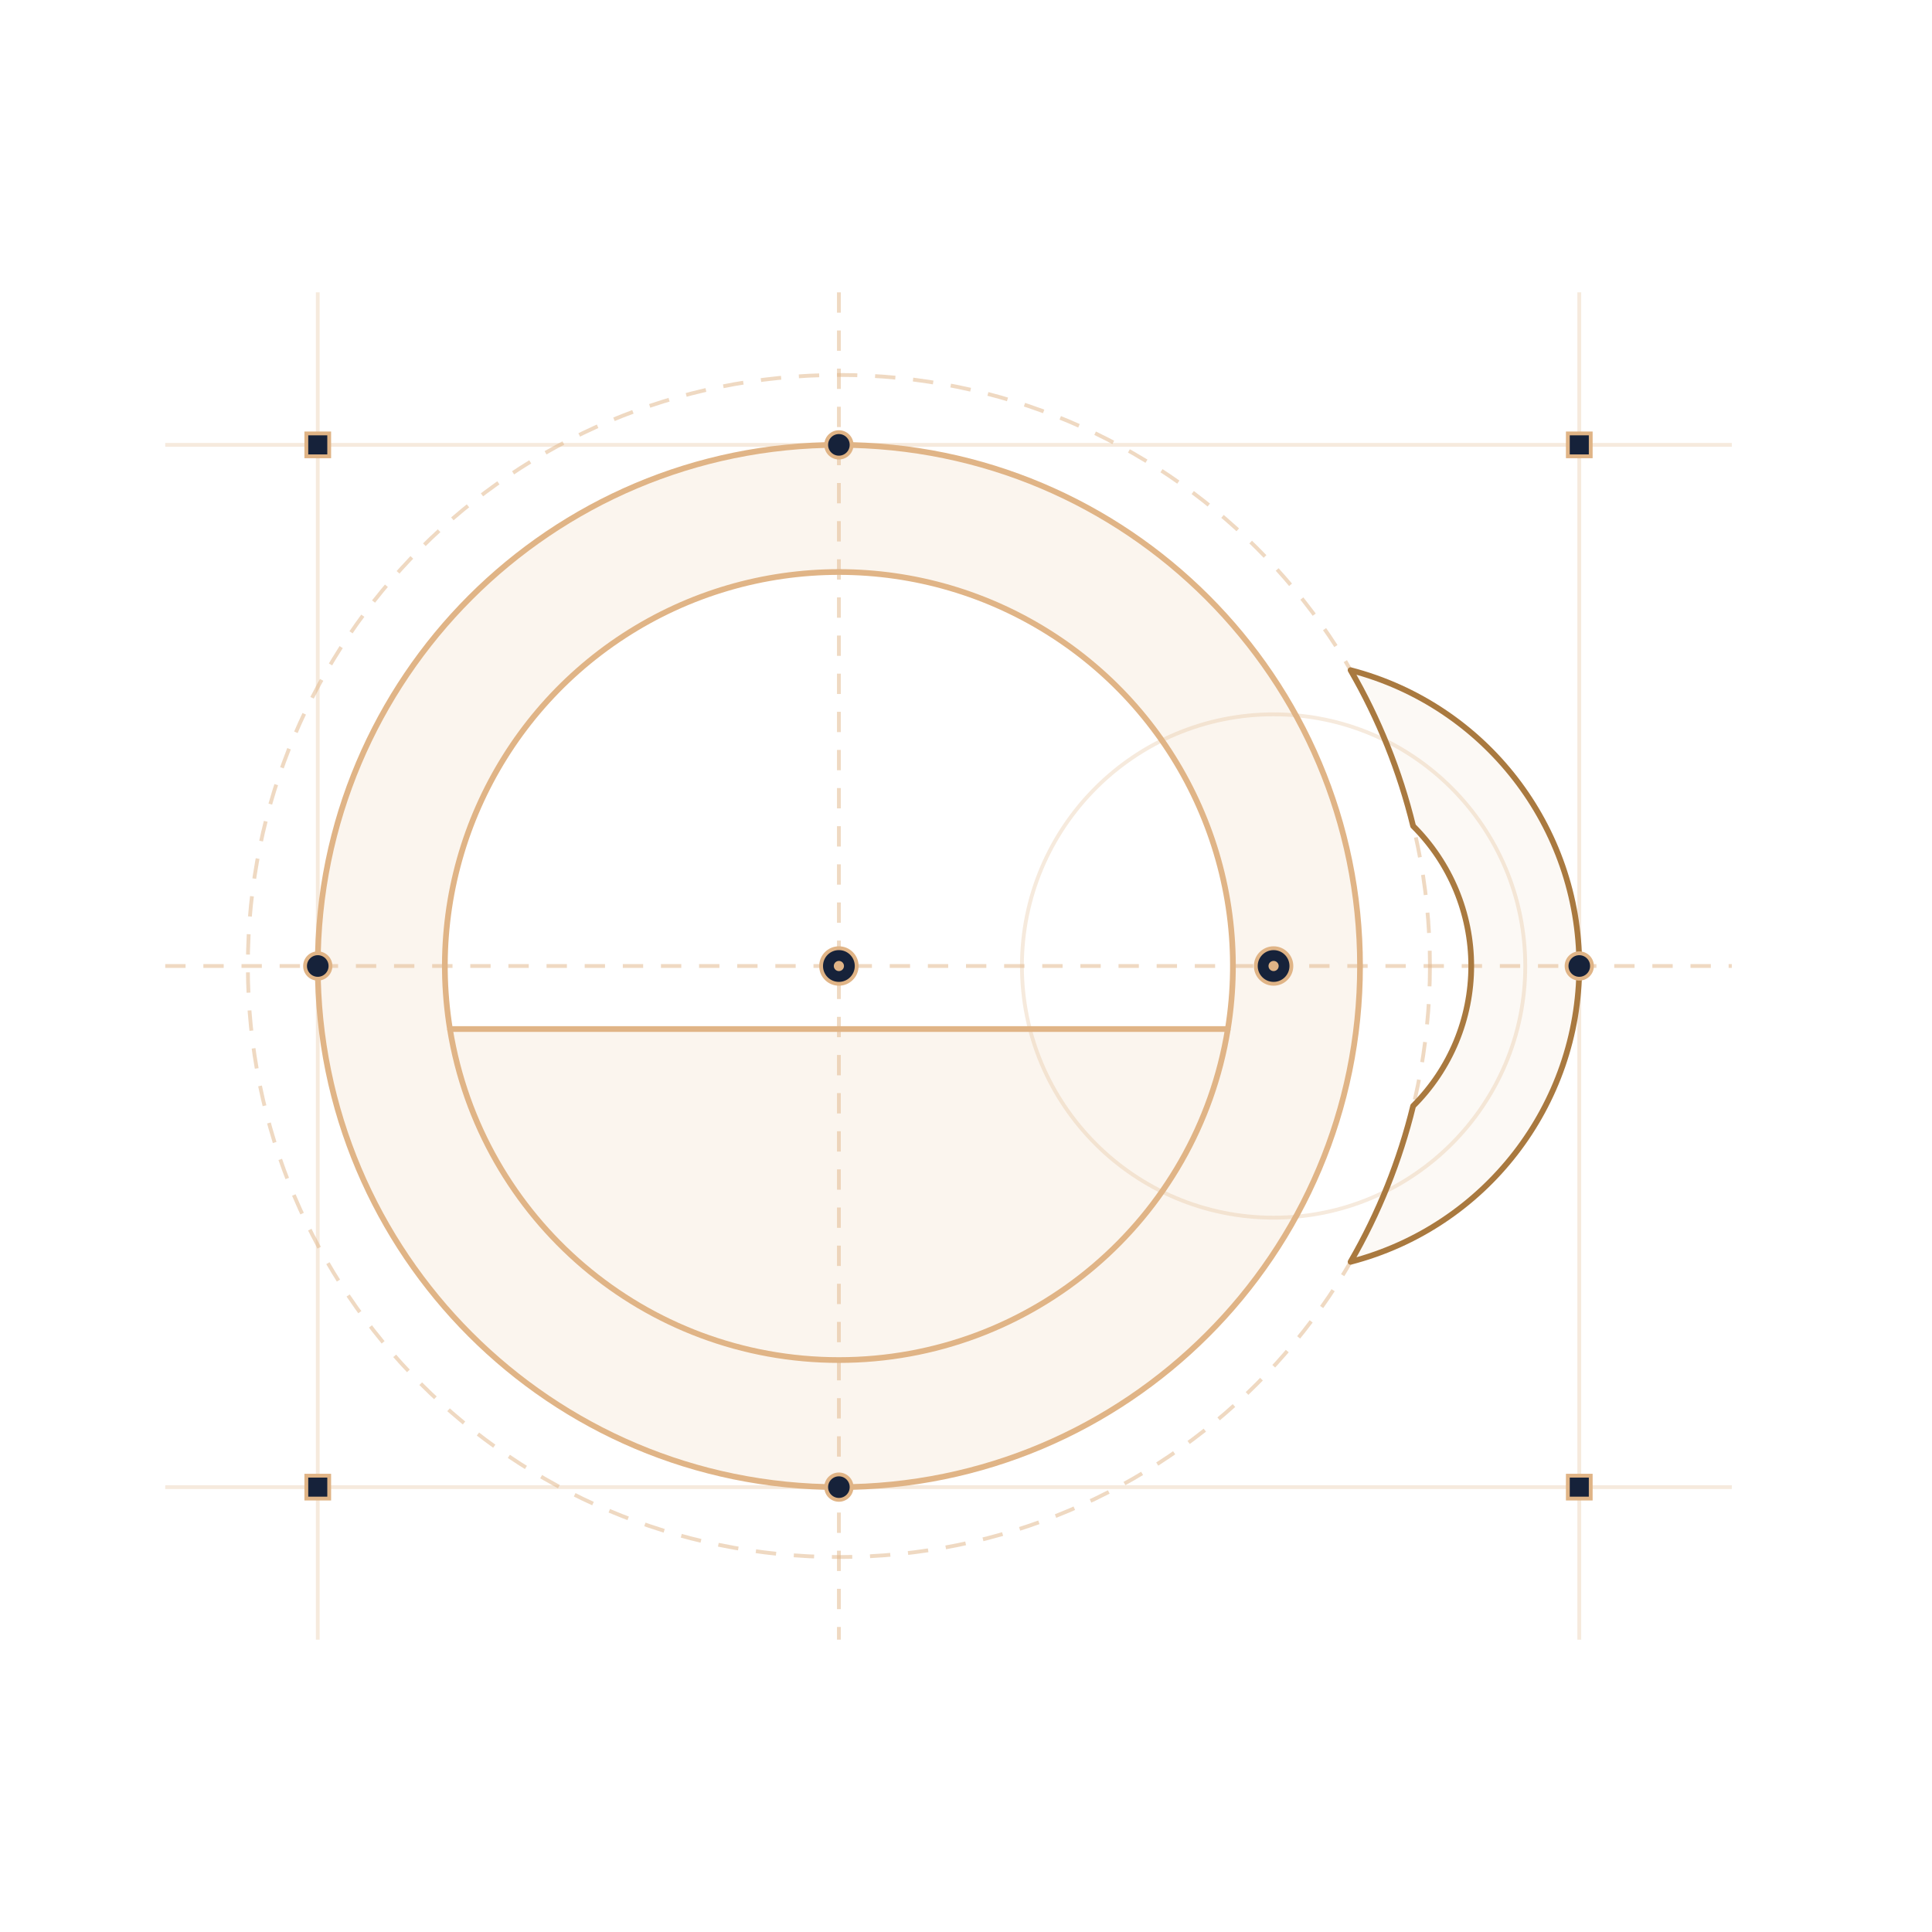
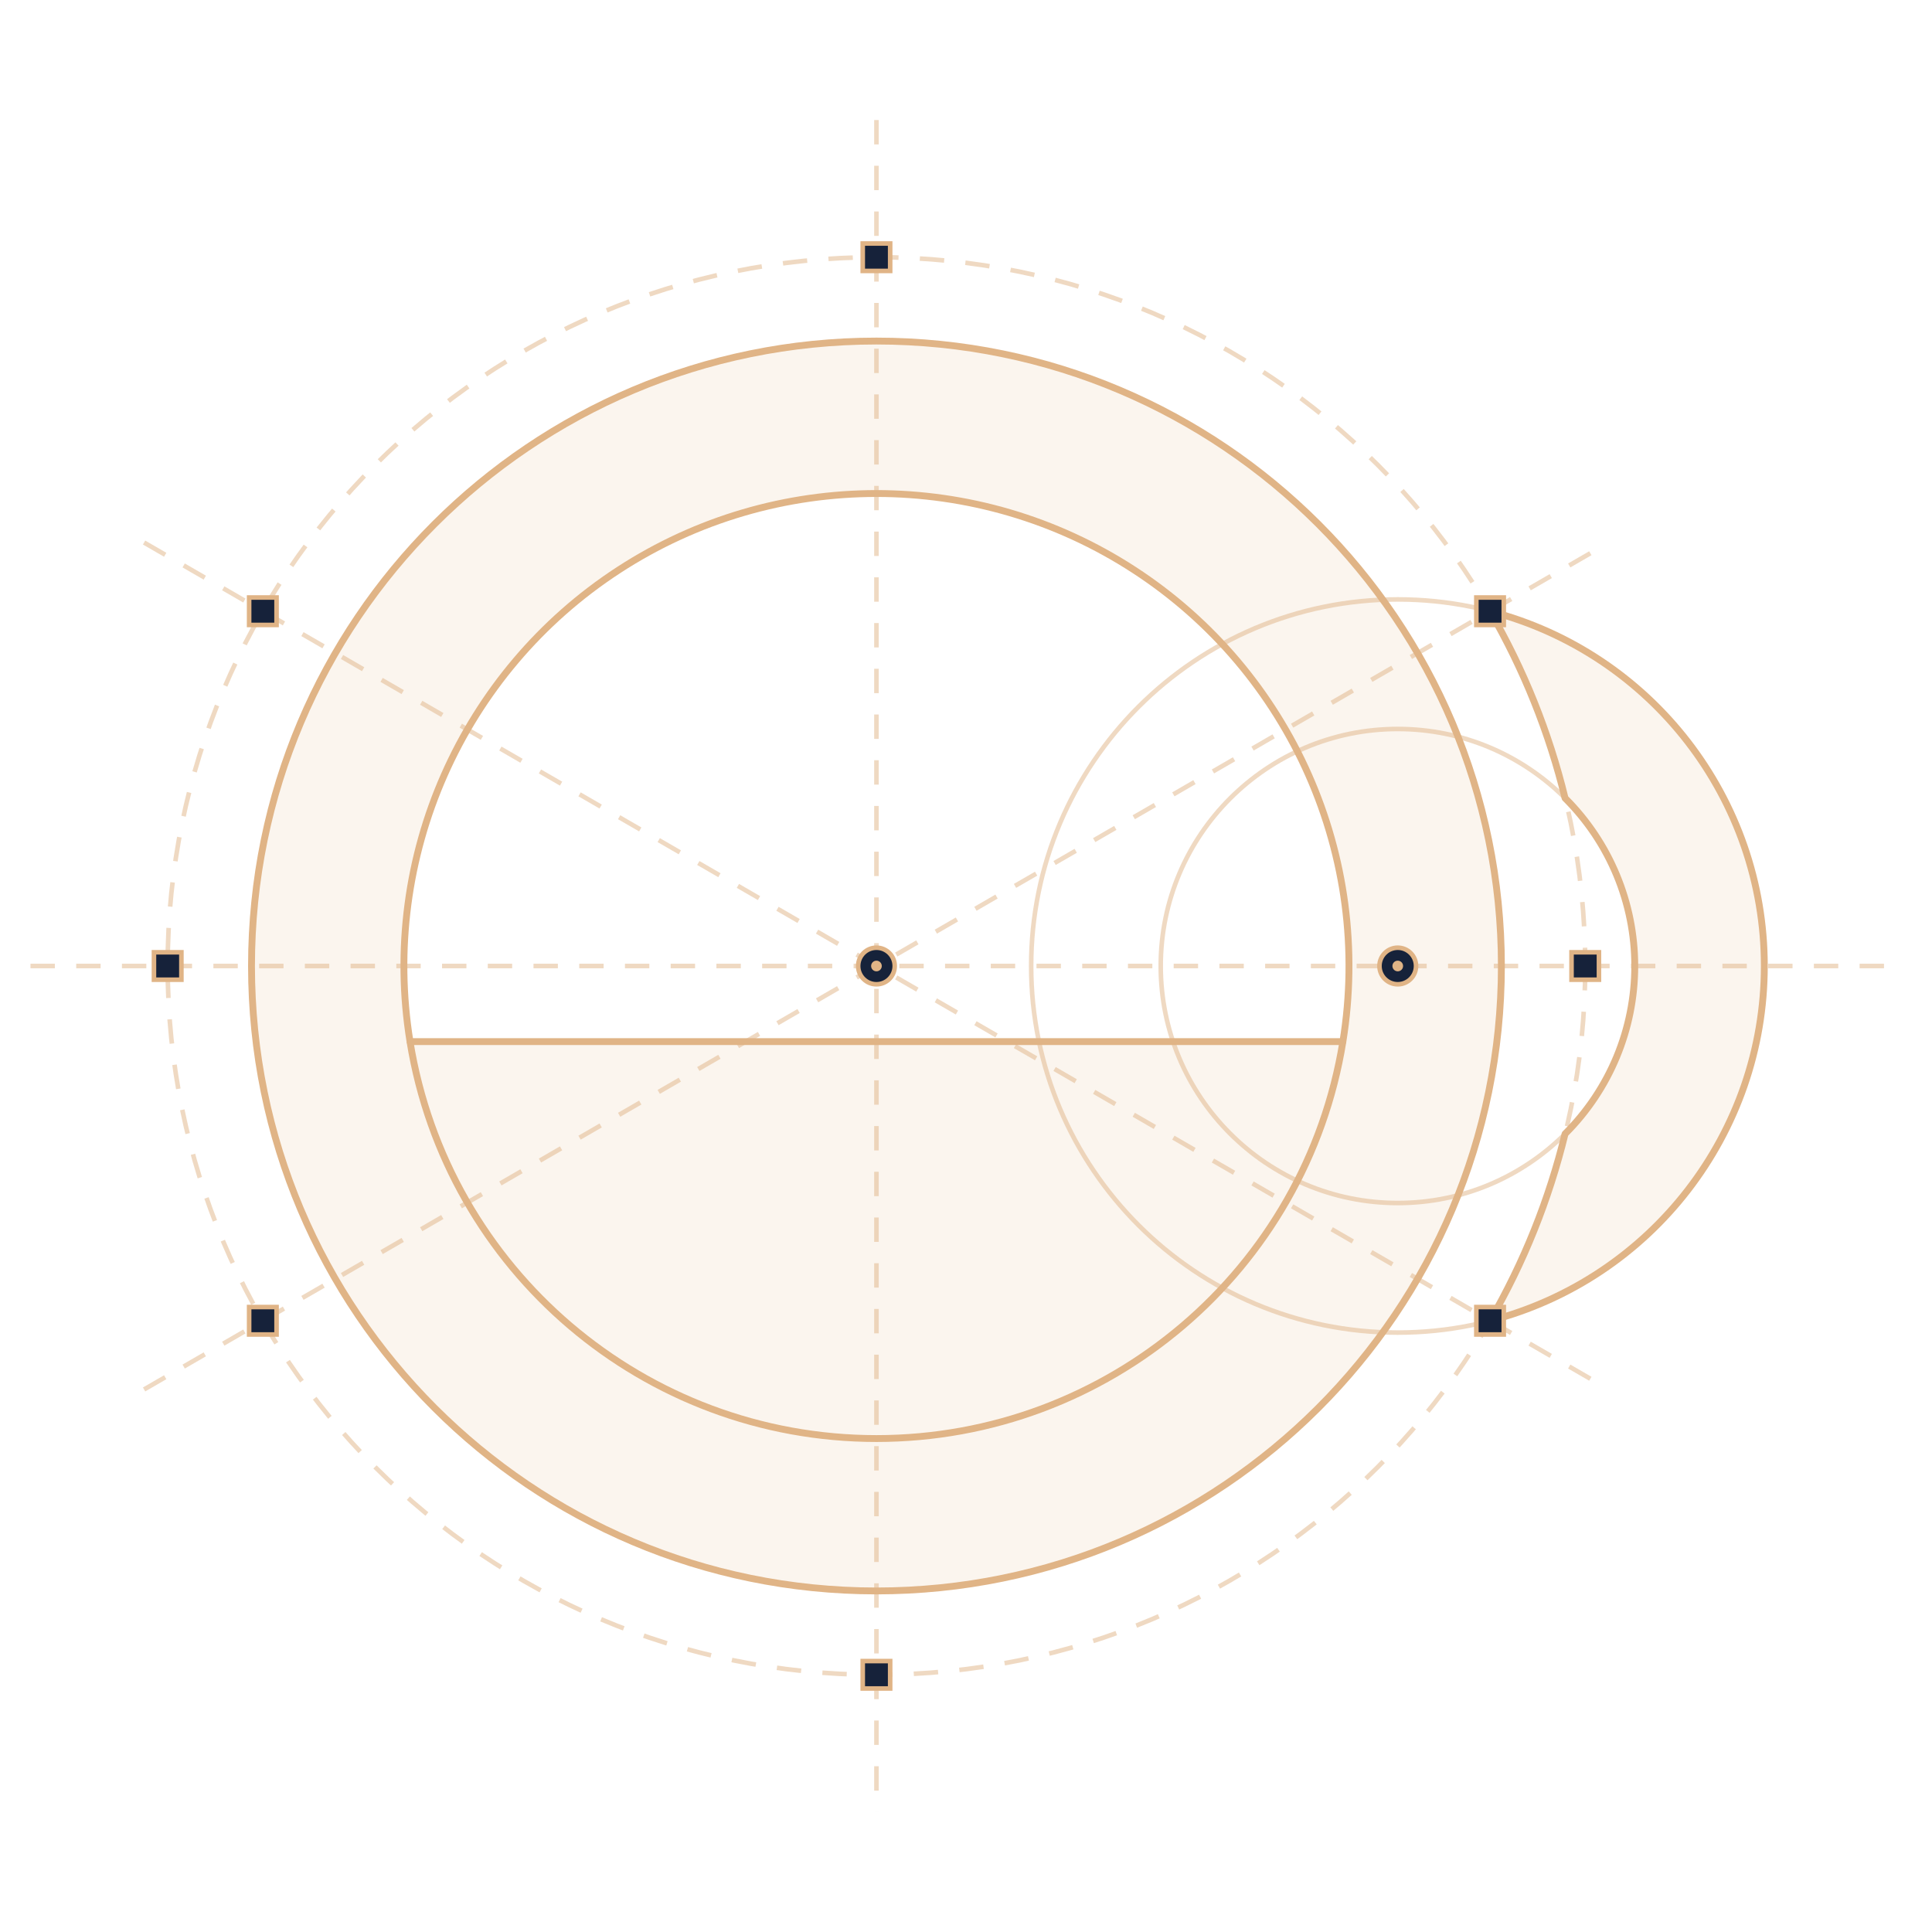
- <svg xmlns="http://www.w3.org/2000/svg" viewBox="-22 -22 152 152" fill="none">
-   <g stroke="none">
-     <path fill="rgba(224,180,134,.14)" fill-rule="evenodd" d="M 3 54 A 41 41 0 1 1 85 54 A 41 41 0 1 1 3 54 Z M 13.399 58.96 A 31 31 0 1 1 74.601 58.96 Z" />
-     <path fill="rgba(224,180,134,.08)" d="M 84.256 30.725 A 24.05 24.05 0 0 1 84.256 77.275 A 46.5 46.5 0 0 0 89.177 65.014 A 15.55 15.55 0 0 0 89.177 42.986 A 46.5 46.5 0 0 0 84.256 30.725 Z" />
+ <svg xmlns="http://www.w3.org/2000/svg" viewBox="-13.5 -9.375 126.75 126.75" fill="none">
+   <g fill="rgba(224,180,134,.14)" stroke="none">
+     <path fill-rule="evenodd" d="M 3 54 A 41 41 0 1 1 85 54 A 41 41 0 1 1 3 54 Z M 13.399 58.96 A 31 31 0 1 1 74.601 58.96 Z" />
+     <path d="M 84.256 30.725 A 24.05 24.05 0 0 1 84.256 77.275 A 46.5 46.5 0 0 0 89.177 65.014 A 15.55 15.55 0 0 0 89.177 42.986 A 46.5 46.5 0 0 0 84.256 30.725 Z" />
  </g>
-   <g stroke="rgba(224,180,134,.28)" stroke-width="0.3">
-     <line x1="3" y1="1" x2="3" y2="107" />
-     <line x1="102.25" y1="1" x2="102.25" y2="107" />
-     <line x1="-9" y1="13" x2="114.25" y2="13" />
-     <line x1="-9" y1="95" x2="114.25" y2="95" />
-     <circle cx="78.2" cy="54" r="19.8" />
+   <g stroke="rgba(224,180,134,.5)" stroke-width="0.3">
+     <circle cx="78.2" cy="54" r="24.05" />
+     <circle cx="78.2" cy="54" r="15.55" />
  </g>
  <g stroke="rgba(224,180,134,.5)" stroke-width="0.3" stroke-dasharray="1.6 1.4">
-     <line x1="-9" y1="54" x2="114.25" y2="54" />
-     <line x1="44" y1="1" x2="44" y2="107" />
    <circle cx="44" cy="54" r="46.5" />
+     <line x1="-11.5" y1="54" x2="111.25" y2="54" />
+     <line x1="44" y1="-1.5" x2="44" y2="109.5" />
+     <line x1="-4.047" y1="26.22" x2="92.047" y2="81.78" />
+     <line x1="-4.047" y1="81.78" x2="92.047" y2="26.22" />
  </g>
-   <g fill="none" stroke-width="0.45" stroke-linejoin="round">
-     <path stroke="#E0B486" fill-rule="evenodd" d="M 3 54 A 41 41 0 1 1 85 54 A 41 41 0 1 1 3 54 Z M 13.399 58.96 A 31 31 0 1 1 74.601 58.96 Z" />
-     <path stroke="#E0B486" d="M 74.601 58.96 A 31 31 0 0 1 13.399 58.96" />
-     <path stroke="#A9793F" d="M 84.256 30.725 A 24.05 24.05 0 0 1 84.256 77.275 A 46.5 46.5 0 0 0 89.177 65.014 A 15.55 15.55 0 0 0 89.177 42.986 A 46.5 46.5 0 0 0 84.256 30.725 Z" />
+   <g stroke="#E0B486" stroke-width="0.45" stroke-linejoin="round">
+     <path fill-rule="evenodd" d="M 3 54 A 41 41 0 1 1 85 54 A 41 41 0 1 1 3 54 Z M 13.399 58.96 A 31 31 0 1 1 74.601 58.96 Z" />
+     <path d="M 74.601 58.96 A 31 31 0 0 1 13.399 58.96" />
+     <path d="M 84.256 30.725 A 24.05 24.05 0 0 1 84.256 77.275 A 46.5 46.5 0 0 0 89.177 65.014 A 15.55 15.55 0 0 0 89.177 42.986 A 46.5 46.5 0 0 0 84.256 30.725 Z" />
  </g>
  <g fill="#16223A" stroke="#E0B486" stroke-width="0.3">
-     <rect x="2.1" y="12.1" width="1.8" height="1.8" />
-     <rect x="101.35" y="12.1" width="1.8" height="1.8" />
-     <rect x="2.1" y="94.1" width="1.8" height="1.8" />
-     <rect x="101.35" y="94.1" width="1.8" height="1.8" />
-     <circle cx="44" cy="13" r="1" />
-     <circle cx="44" cy="95" r="1" />
-     <circle cx="3" cy="54" r="1" />
-     <circle cx="102.25" cy="54" r="1" />
-     <circle cx="44" cy="54" r="1.4" />
-     <circle cx="78.2" cy="54" r="1.4" />
+     <rect x="89.6" y="53.1" width="1.8" height="1.8" />
+     <rect x="-3.4" y="53.1" width="1.8" height="1.8" />
+     <rect x="43.1" y="99.6" width="1.8" height="1.8" />
+     <rect x="43.1" y="6.6" width="1.8" height="1.8" />
+     <rect x="83.356" y="76.375" width="1.8" height="1.8" />
+     <rect x="2.844" y="29.825" width="1.8" height="1.8" />
+     <rect x="83.356" y="29.825" width="1.8" height="1.8" />
+     <rect x="2.844" y="76.375" width="1.8" height="1.8" />
+     <circle cx="44" cy="54" r="1.2" />
+     <circle cx="78.2" cy="54" r="1.2" />
  </g>
  <g fill="#E0B486">
-     <circle cx="44" cy="54" r="0.4" />
-     <circle cx="78.2" cy="54" r="0.4" />
+     <circle cx="44" cy="54" r="0.35" />
+     <circle cx="78.2" cy="54" r="0.35" />
  </g>
</svg>
